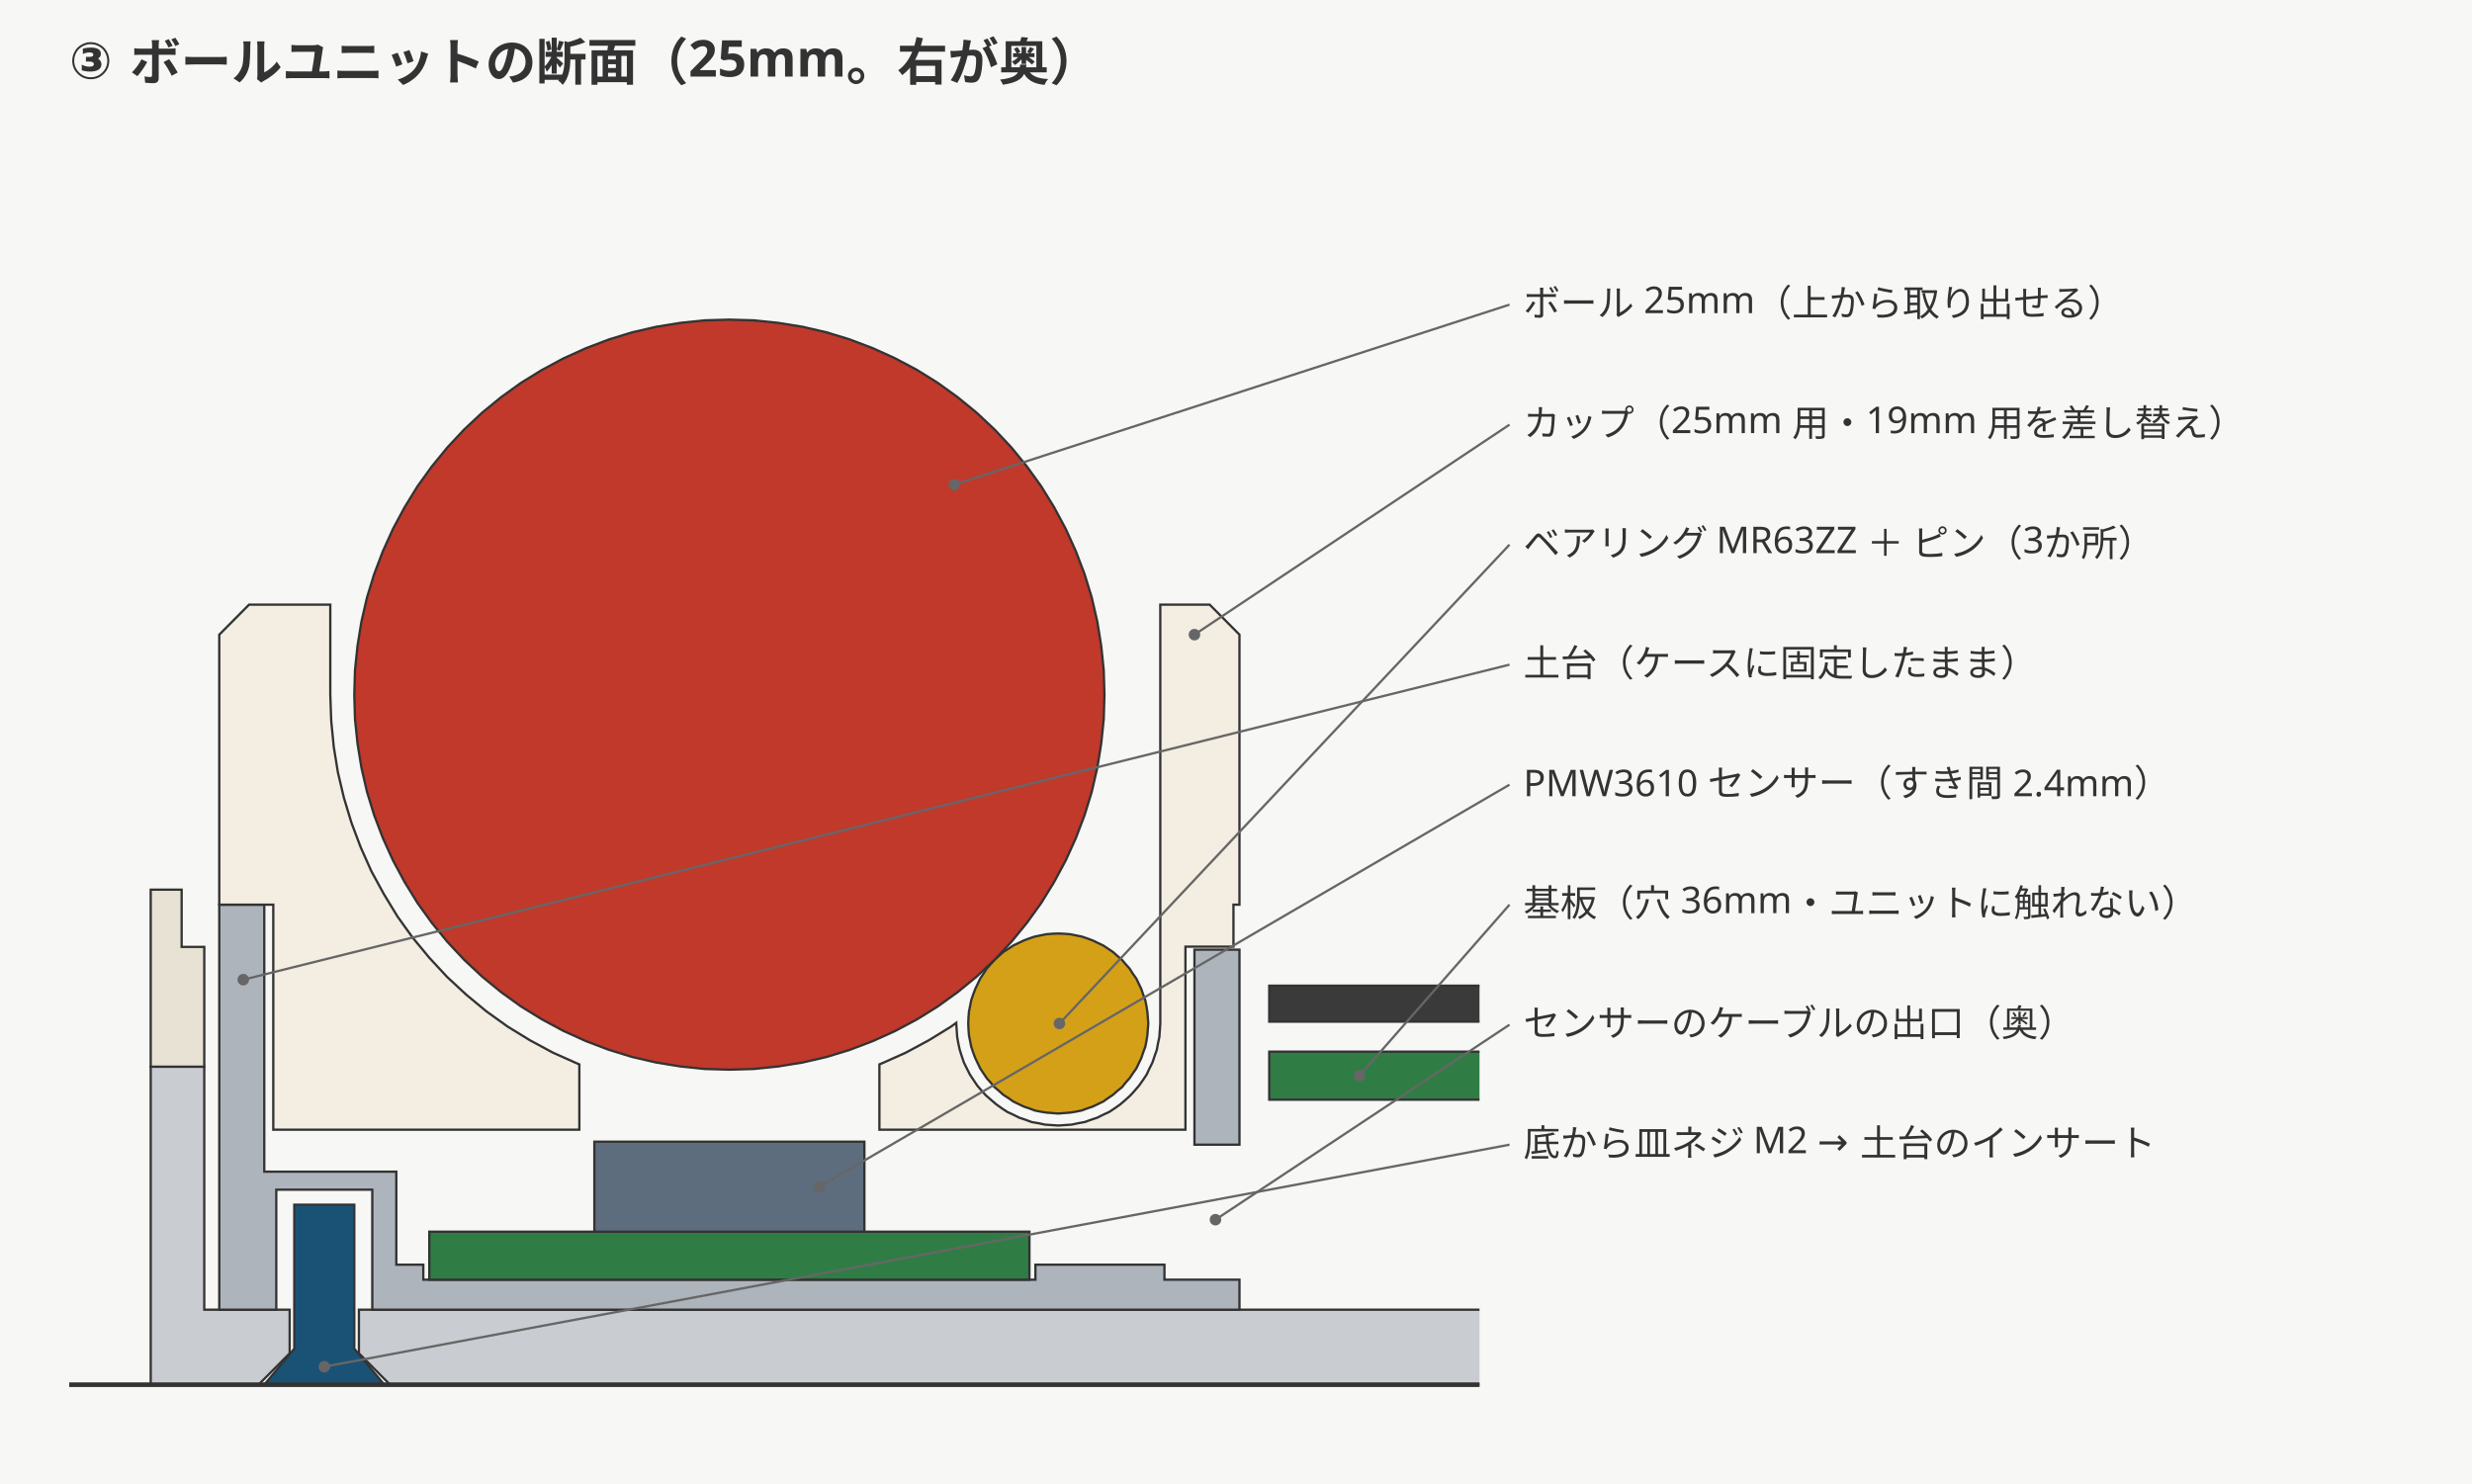
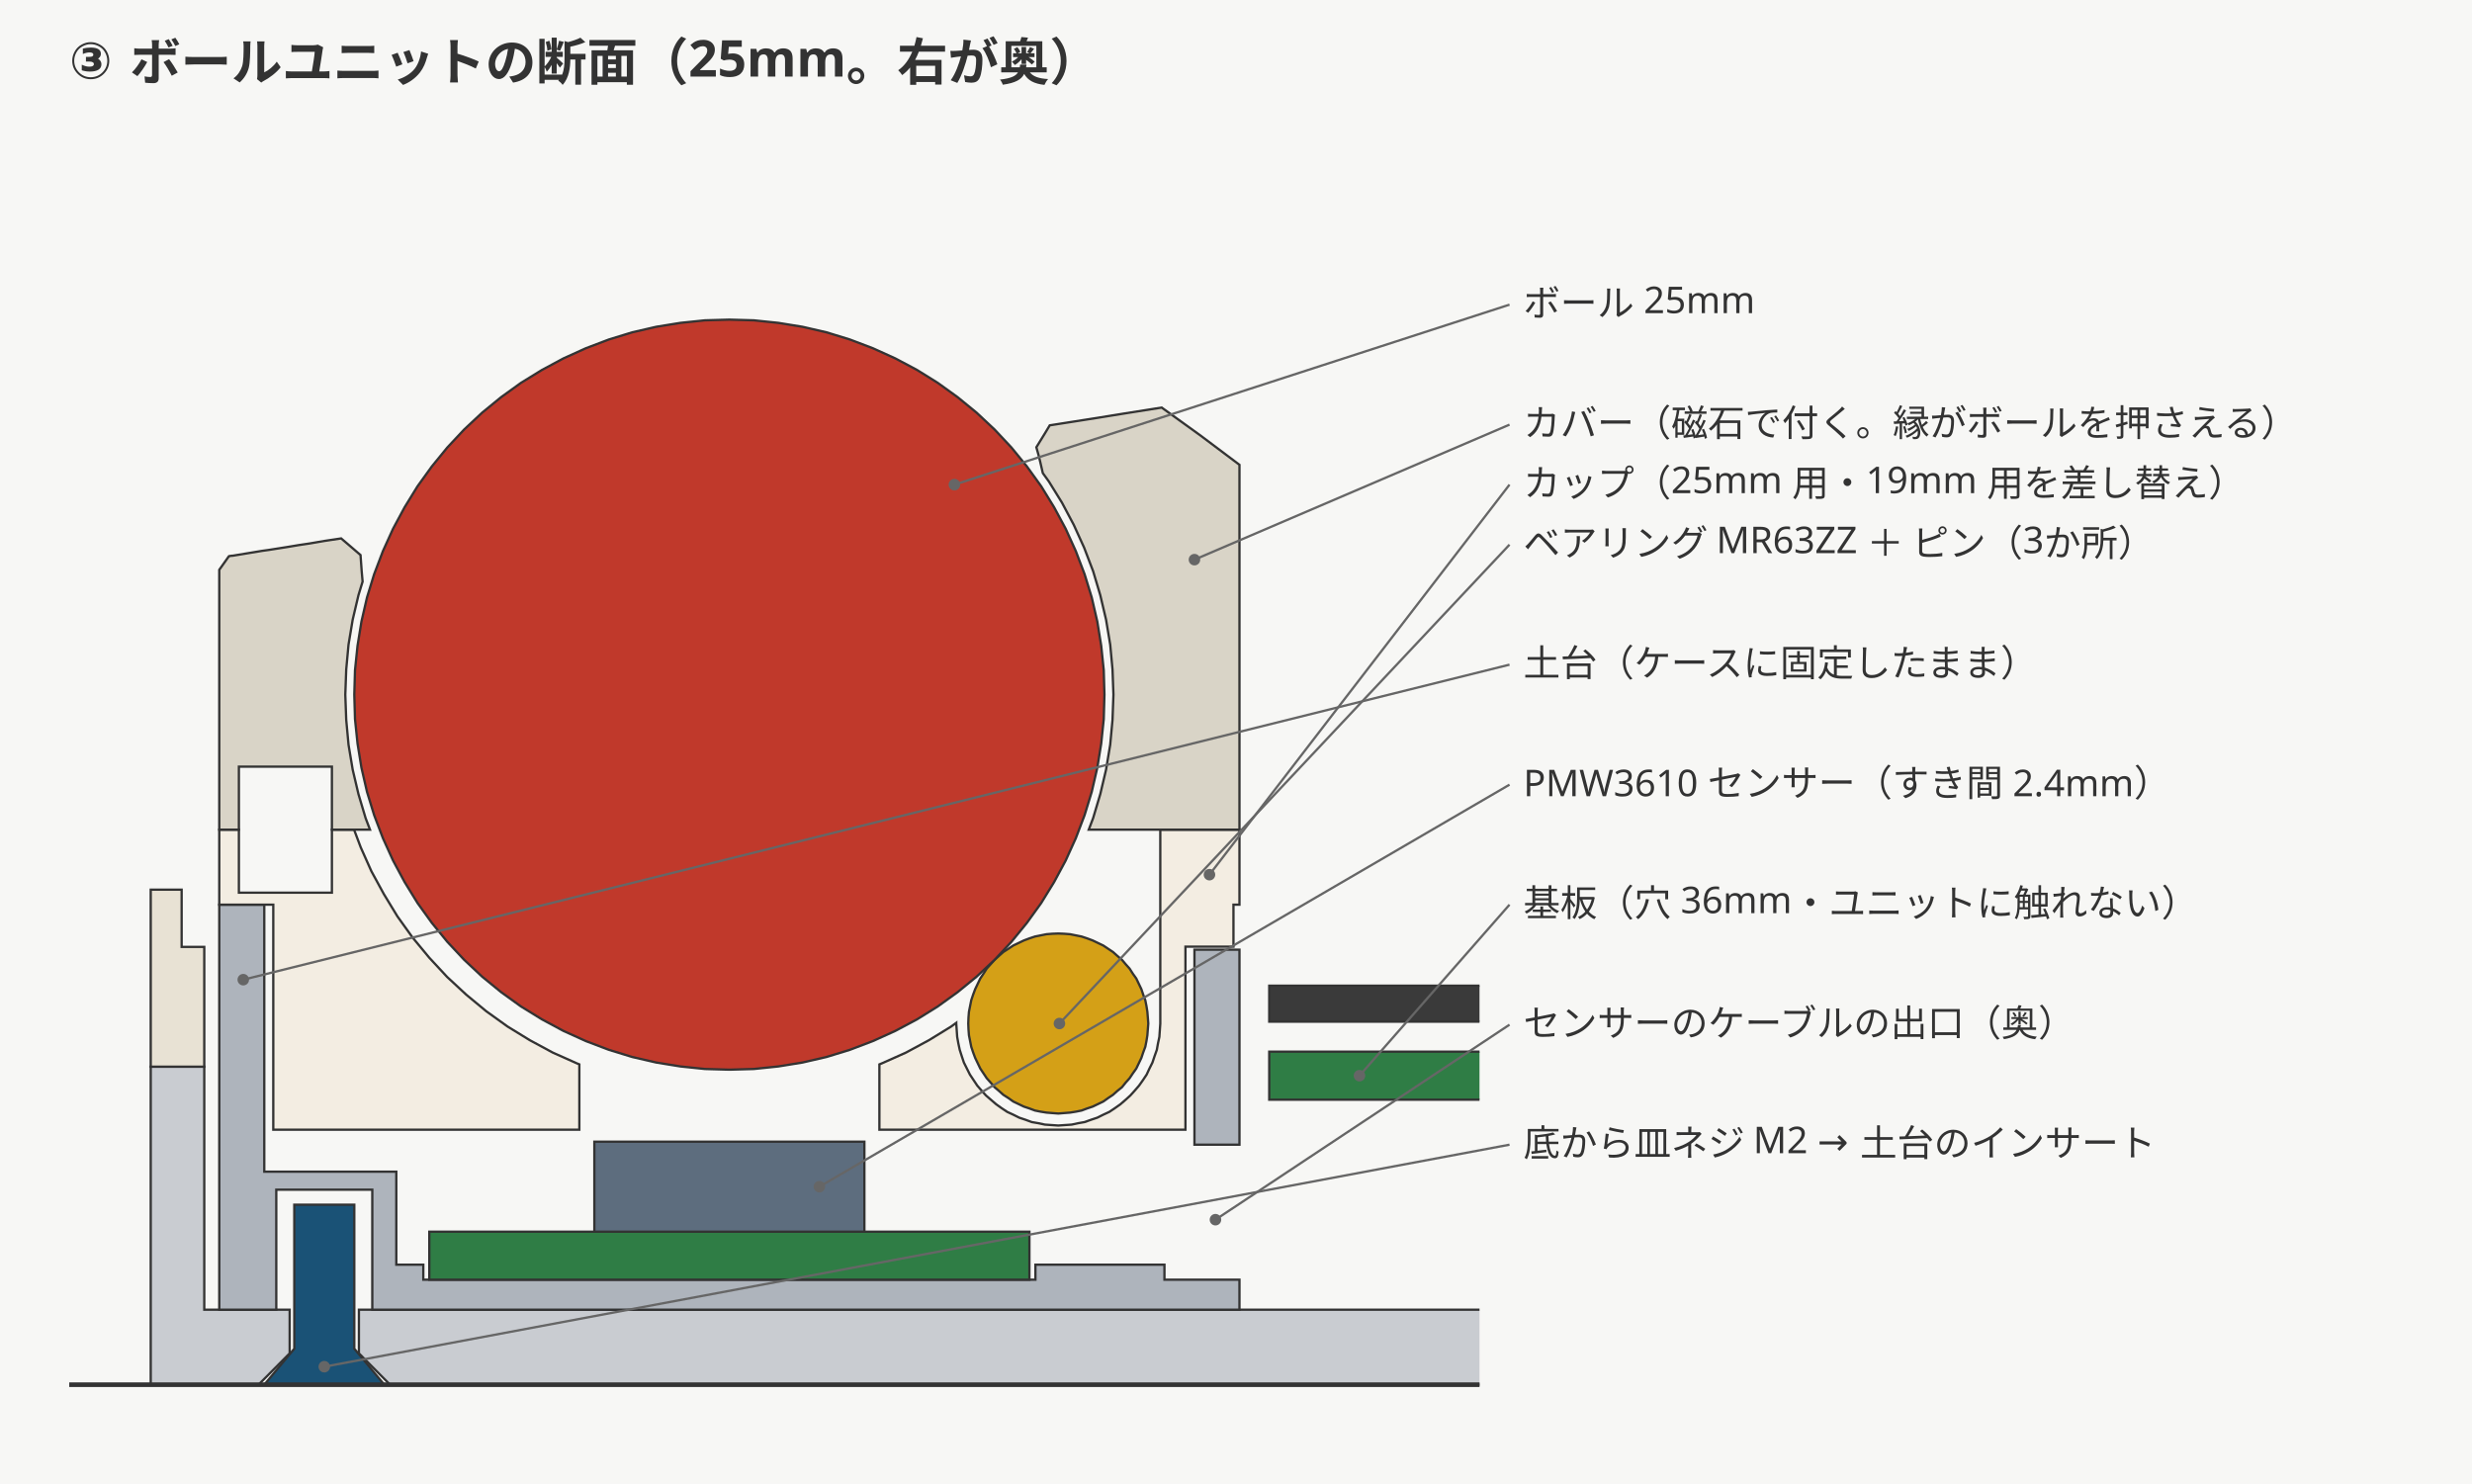
<svg xmlns="http://www.w3.org/2000/svg" width="1071" height="643" viewBox="0 0 1071 643" font-family="IPAPGothic, IPAGothic, sans-serif">
  <rect width="100%" height="100%" fill="#f7f7f5" />
  <text x="30" y="34" font-size="22" font-weight="bold" fill="#333">③ ボールユニットの断面（25mm。右が奥）</text>
  <clipPath id="wx209">
    <rect x="30" y="80" width="611" height="533" />
  </clipPath>
  <g clip-path="url(#wx209)">
    <path d="M125.5,586.4 L125.5,567.5 L88.5,567.5 L88.5,567.5 L88.5,567.5 L88.5,462.2 L88.5,462.2 L87.9,462.2 L83.4,462.2 L82.7,462.2 L82.2,462.2 L81.7,462.2 L81.4,462.2 L81.1,462.2 L80.9,462.2 L80.9,462.2 L80.5,462.2 L80.4,462.2 L80.3,462.2 L80.3,462.2 L80.0,462.2 L80.0,462.2 L79.6,462.2 L74.1,462.2 L73.4,462.2 L69.4,462.2 L69.0,462.2 L66.5,462.2 L66.2,462.2 L65.3,462.2 L65.3,462.2 L65.3,474.2 L65.3,600.0 L65.3,600.0 L66.2,600.0 L66.5,600.0 L69.0,600.0 L69.1,600.0 L69.1,600.0 L69.2,600.0 L69.3,600.0 L69.4,600.0 L69.5,600.0 L69.6,600.0 L69.9,600.0 L70.3,600.0 L73.1,600.0 L73.7,600.0 L74.5,600.0 L75.5,600.0 L79.1,600.0 L80.2,600.0 L81.5,600.0 L85.8,600.0 L87.3,600.0 L88.8,600.0 L90.4,600.0 L95.3,600.0 L97.0,600.0 L98.7,600.0 L100.3,600.0 L105.9,600.0 L107.5,600.0 L112.0,600.0 Z" fill="#c9ccd1" stroke="#333" stroke-width="1" fill-rule="evenodd" />
    <path d="M1185.9,588.0 L1185.9,462.2 L1185.0,462.2 L1184.9,462.2 L1182.5,462.2 L1182.2,462.2 L1178.2,462.2 L1177.7,462.2 L1172.3,462.2 L1171.6,462.2 L1168.8,462.2 L1168.6,462.2 L1168.3,462.2 L1167.7,462.2 L1166.9,462.2 L1165.9,462.2 L1165.1,462.2 L1163.9,462.2 L1162.6,462.2 L1161.1,462.2 L1159.5,462.2 L1157.8,462.2 L1157.0,462.2 L1155.3,462.2 L1153.5,462.2 L1151.7,462.2 L1149.9,462.2 L1148.2,462.2 L1147.4,462.2 L1145.8,462.2 L1144.3,462.2 L1142.9,462.2 L1141.9,462.2 L1140.7,462.2 L1139.7,462.2 L1138.9,462.2 L1138.3,462.2 L1137.9,462.2 L1137.7,462.2 L1134.8,462.2 L1134.5,462.2 L1134.3,462.2 L1134.2,462.2 L1134.2,462.2 L1133.5,462.2 L1133.5,462.2 L1132.5,462.2 L1122.1,462.2 L1120.9,462.2 L1120.9,486.4 L1120.9,486.4 L1120.9,489.5 L1120.9,558.6 L1120.9,567.5 L730.3,567.5 L727.7,567.5 L725.2,567.5 L722.6,567.5 L720.2,567.5 L717.9,567.5 L715.9,567.5 L714.0,567.5 L712.4,567.5 L711.1,567.5 L544.7,567.5 L535.9,567.5 L527.5,567.5 L519.5,567.5 L511.8,567.5 L504.5,567.5 L497.5,567.5 L491.0,567.5 L484.8,567.5 L479.1,567.5 L473.7,567.5 L468.8,567.5 L464.3,567.5 L460.3,567.5 L456.8,567.5 L453.7,567.5 L451.1,567.5 L419.4,567.5 L384.9,567.5 L347.0,567.5 L305.5,567.5 L259.6,567.5 L208.8,567.5 L194.3,567.5 L193.1,567.5 L191.0,567.5 L188.1,567.5 L184.4,567.5 L179.9,567.5 L174.7,567.5 L168.8,567.5 L162.4,567.5 L155.5,567.5 L155.5,586.4 L169.0,600.0 L176.4,600.0 L179.1,600.0 L193.1,600.0 L195.6,600.0 L195.7,600.0 L196.1,600.0 L199.2,600.0 L199.5,600.0 L200.4,600.0 L209.7,600.0 L211.0,600.0 L213.0,600.0 L215.4,600.0 L218.4,600.0 L227.5,600.0 L230.9,600.0 L234.7,600.0 L243.8,600.0 L340.9,600.0 L343.2,600.0 L345.7,600.0 L348.3,600.0 L351.1,600.0 L353.9,600.0 L356.7,600.0 L359.4,600.0 L362.0,600.0 L364.5,600.0 L366.7,600.0 L368.6,600.0 L370.2,600.0 L371.5,600.0 L372.4,600.0 L373.0,600.0 L373.2,600.0 L373.6,600.0 L374.6,600.0 L375.8,600.0 L377.2,600.0 L378.8,600.0 L380.5,600.0 L382.3,600.0 L384.2,600.0 L434.8,600.0 L436.0,600.0 L437.6,600.0 L439.7,600.0 L442.2,600.0 L445.0,600.0 L448.0,600.0 L451.3,600.0 L454.8,600.0 L458.4,600.0 L462.0,600.0 L465.6,600.0 L469.1,600.0 L472.5,600.0 L694.0,600.0 L829.8,600.0 L918.6,600.0 L923.2,600.0 L928.8,600.0 L935.2,600.0 L942.4,600.0 L950.2,600.0 L950.4,600.0 L958.7,600.0 L958.9,600.0 L967.5,600.0 L967.7,600.0 L976.4,600.0 L976.6,600.0 L985.3,600.0 L985.5,600.0 L994.0,600.0 L994.2,600.0 L1002.5,600.0 L1002.7,600.0 L1010.5,600.0 L1010.7,600.0 L1010.9,600.0 L1018.1,600.0 L1024.6,600.0 L1024.8,600.0 L1030.5,600.0 L1030.7,600.0 L1030.9,600.0 L1031.1,600.0 L1035.8,600.0 L1039.6,600.0 L1042.3,600.0 L1042.5,600.0 L1042.6,600.0 L1042.6,600.0 L1043.2,600.0 L1045.0,600.0 L1045.6,600.0 L1058.0,600.0 L1060.7,600.0 L1074.7,600.0 L1077.3,600.0 L1090.6,600.0 L1093.0,600.0 L1105.6,600.0 L1107.8,600.0 L1119.6,600.0 L1120.7,600.0 L1120.8,600.0 L1121.5,600.0 L1121.6,600.0 L1121.8,600.0 L1122.1,600.0 L1125.3,600.0 L1125.6,600.0 L1126.3,600.0 L1127.5,600.0 L1129.0,600.0 L1131.0,600.0 L1131.8,600.0 L1134.0,600.0 L1134.6,600.0 L1137.1,600.0 L1139.9,600.0 L1143.0,600.0 L1143.4,600.0 L1146.6,600.0 L1149.9,600.0 L1153.4,600.0 L1153.7,600.0 L1157.1,600.0 L1160.5,600.0 L1163.8,600.0 L1164.1,600.0 L1167.2,600.0 L1170.1,600.0 L1170.5,600.0 L1173.0,600.0 L1175.3,600.0 L1177.1,600.0 L1177.6,600.0 L1179.0,600.0 L1180.1,600.0 L1180.7,600.0 L1180.9,600.0 L1182.2,600.0 L1182.5,600.0 L1184.9,600.0 L1185.0,600.0 L1185.9,600.0 Z" fill="#c9ccd1" stroke="#333" stroke-width="1" fill-rule="evenodd" />
    <path d="M88.5,410.3 L88.5,410.3 L78.7,410.3 L78.7,385.5 L74.1,385.5 L73.4,385.5 L69.4,385.5 L69.0,385.5 L66.5,385.5 L66.2,385.5 L65.3,385.5 L65.3,385.5 L65.3,392.2 L65.3,462.2 L65.3,462.2 L66.2,462.2 L66.5,462.2 L69.0,462.2 L69.4,462.2 L73.4,462.2 L74.1,462.2 L79.6,462.2 L80.3,462.2 L80.4,462.2 L81.1,462.2 L81.1,462.2 L81.4,462.2 L82.5,462.2 L82.5,462.2 L82.6,462.2 L87.2,462.2 L87.4,462.2 L87.6,462.2 L88.0,462.2 L88.5,462.2 Z" fill="#e8e2d4" stroke="#333" stroke-width="1" fill-rule="evenodd" />
    <path d="M1185.9,455.5 L1185.9,385.5 L1185.0,385.5 L1184.9,385.5 L1182.5,385.5 L1182.2,385.5 L1178.2,385.5 L1177.7,385.5 L1172.3,385.5 L1171.6,385.5 L1164.9,385.5 L1163.9,385.5 L1156.0,385.5 L1154.8,385.5 L1145.8,385.5 L1144.3,385.5 L1134.3,385.5 L1132.5,385.5 L1132.3,385.5 L1130.6,385.5 L1130.6,407.2 L1130.6,410.3 L1130.6,410.3 L1126.1,410.3 L1125.1,410.3 L1120.9,410.3 L1120.9,432.2 L1120.9,449.2 L1120.9,456.5 L1120.9,462.2 L1121.5,462.2 L1126.4,462.2 L1141.2,462.2 L1141.3,462.2 L1141.6,462.2 L1142.1,462.2 L1142.7,462.2 L1143.8,462.2 L1144.6,462.2 L1145.4,462.2 L1146.5,462.2 L1147.4,462.2 L1148.5,462.2 L1149.7,462.2 L1150.9,462.2 L1152.2,462.2 L1153.5,462.2 L1154.8,462.2 L1155.7,462.2 L1157.0,462.2 L1158.2,462.2 L1159.4,462.2 L1160.5,462.2 L1161.5,462.2 L1162.3,462.2 L1163.0,462.2 L1163.6,462.2 L1164.0,462.2 L1164.3,462.2 L1164.3,462.2 L1165.1,462.2 L1169.2,462.2 L1171.6,462.2 L1172.3,462.2 L1177.7,462.2 L1178.2,462.2 L1182.2,462.2 L1182.5,462.2 L1184.9,462.2 L1185.0,462.2 L1185.9,462.2 Z" fill="#e8e2d4" stroke="#333" stroke-width="1" fill-rule="evenodd" />
    <path d="M1111.1,474.1 L1111.1,455.7 L720.7,455.7 L716.7,455.7 L712.9,455.7 L709.1,455.7 L705.5,455.7 L698.7,455.7 L692.4,455.7 L686.7,455.7 L681.7,455.7 L679.5,455.7 L677.4,455.7 L675.6,455.7 L673.9,455.7 L657.5,455.7 L645.3,455.7 L630.5,455.7 L612.7,455.7 L591.6,455.7 L566.7,455.7 L549.9,455.7 L549.9,464.2 L549.9,476.5 L566.7,476.5 L591.6,476.5 L612.7,476.5 L630.5,476.5 L645.3,476.5 L657.5,476.5 L673.9,476.5 L675.6,476.5 L677.4,476.5 L679.5,476.5 L681.7,476.5 L686.7,476.5 L692.4,476.5 L698.7,476.5 L705.5,476.5 L709.1,476.5 L712.9,476.5 L716.7,476.5 L720.7,476.5 L1111.1,476.5 Z" fill="#2f7d45" stroke="#333" stroke-width="1" fill-rule="evenodd" />
    <path d="M1114.4,436.0 L1114.4,427.1 L1111.6,427.1 L1111.3,427.1 L1110.7,427.1 L1108.1,427.1 L1104.4,427.1 L1102.2,427.1 L1099.8,427.1 L1092.9,427.1 L1010.6,427.1 L979.3,427.1 L735.8,427.1 L653.5,427.1 L621.6,427.1 L620.0,427.1 L617.4,427.1 L613.4,427.1 L611.4,427.1 L605.3,427.1 L603.2,427.1 L593.2,427.1 L574.4,427.1 L571.8,427.1 L549.9,427.1 L549.9,432.2 L549.9,442.7 L571.8,442.7 L574.4,442.7 L593.2,442.7 L603.2,442.7 L605.3,442.7 L611.4,442.7 L613.4,442.7 L617.4,442.7 L620.0,442.7 L621.6,442.7 L653.5,442.7 L735.8,442.7 L979.3,442.7 L1010.6,442.7 L1092.9,442.7 L1099.8,442.7 L1102.2,442.7 L1104.4,442.7 L1108.1,442.7 L1110.7,442.7 L1111.3,442.7 L1111.6,442.7 L1114.4,442.7 Z" fill="#3a3a3a" stroke="#333" stroke-width="1" fill-rule="evenodd" />
    <path d="M119.7,515.5 L161.3,515.5 L161.3,567.5 L537.0,567.5 L537.0,554.5 L525.0,554.5 L504.5,554.5 L504.5,551.2 L504.5,548.0 L484.7,548.0 L479.7,548.0 L470.1,548.0 L448.6,548.0 L448.6,551.2 L448.6,554.5 L316.0,554.5 L183.4,554.5 L183.4,551.2 L183.4,548.0 L171.7,548.0 L171.7,507.7 L114.5,507.7 L114.5,392.0 L95.0,392.0 L95.0,567.5 L119.7,567.5 Z" fill="#aeb4bc" stroke="#333" stroke-width="1" fill-rule="evenodd" />
    <path d="M537.0,411.5 L517.5,411.5 L517.5,496.0 L525.0,496.0 L526.4,496.0 L537.0,496.0 Z" fill="#aeb4bc" stroke="#333" stroke-width="1" fill-rule="evenodd" />
-     <path d="M251.0,461.2 L249.8,460.7 L239.5,456.1 L229.5,450.7 L219.9,444.8 L210.7,438.2 L202.0,431.0 L193.7,423.3 L186.0,415.0 L178.8,406.3 L172.2,397.1 L166.3,387.4 L160.9,377.5 L156.3,367.2 L152.3,356.6 L149.0,345.7 L146.4,334.7 L144.6,323.6 L143.5,312.3 L143.1,301.0 L143.1,262.0 L107.9,262.0 L95.0,275.0 L95.0,392.0 L118.4,392.0 L118.4,489.5 L251.0,489.5 Z" fill="#f3ede2" stroke="#333" stroke-width="1" fill-rule="evenodd" />
-     <path d="M513.6,410.2 L534.4,410.2 L534.4,401.1 L534.4,392.0 L537.0,392.0 L537.0,275.0 L524.1,262.0 L502.7,262.0 L502.7,352.7 L502.7,443.5 L502.5,446.4 L502.3,449.3 L501.7,452.1 L501.2,454.9 L500.2,457.7 L499.3,460.4 L498.0,463.0 L496.8,465.6 L495.2,468.0 L493.5,470.4 L491.6,472.6 L489.7,474.7 L487.6,476.6 L485.4,478.5 L483.0,480.2 L480.6,481.8 L478.0,483.0 L475.4,484.3 L472.7,485.2 L469.9,486.2 L467.1,486.7 L464.3,487.3 L461.4,487.5 L458.5,487.7 L455.6,487.5 L452.7,487.3 L449.9,486.7 L447.0,486.2 L444.3,485.2 L441.6,484.3 L439.0,483.0 L436.4,481.8 L434.0,480.2 L431.6,478.5 L429.4,476.6 L427.2,474.7 L425.3,472.6 L423.4,470.4 L421.8,468.0 L420.2,465.6 L418.9,463.0 L417.6,460.4 L416.7,457.7 L415.8,454.9 L415.2,452.1 L414.7,449.3 L414.5,446.4 L414.3,443.5 L414.3,443.2 L412.1,444.8 L402.5,450.7 L392.5,456.1 L382.2,460.7 L381.0,461.2 L381.0,489.5 L513.6,489.5 Z" fill="#f3ede2" stroke="#333" stroke-width="1" fill-rule="evenodd" />
+     <path d="M251.0,461.2 L249.8,460.7 L239.5,456.1 L229.5,450.7 L219.9,444.8 L210.7,438.2 L202.0,431.0 L193.7,423.3 L186.0,415.0 L178.8,406.3 L172.2,397.1 L166.3,387.4 L160.9,377.5 L156.3,367.2 L153.4,359.5 L143.8,359.5 L143.8,386.8 L103.5,386.8 L103.5,359.5 L95.0,359.5 L95.0,392.0 L118.4,392.0 L118.4,489.5 L251.0,489.5 Z" fill="#f3ede2" stroke="#333" stroke-width="1" fill-rule="evenodd" />
+     <path d="M513.6,410.2 L534.4,410.2 L534.4,401.1 L534.4,392.0 L537.0,392.0 L537.0,359.5 L502.7,359.5 L502.7,401.5 L502.7,443.5 L502.5,446.4 L502.3,449.3 L501.7,452.1 L501.2,454.9 L500.2,457.7 L499.3,460.4 L498.0,463.0 L496.8,465.6 L495.2,468.0 L493.5,470.4 L491.6,472.6 L489.7,474.7 L487.6,476.6 L485.4,478.5 L483.0,480.2 L480.6,481.8 L478.0,483.0 L475.4,484.3 L472.7,485.2 L469.9,486.2 L467.1,486.7 L464.3,487.3 L461.4,487.5 L458.5,487.7 L455.6,487.5 L452.7,487.3 L449.9,486.7 L447.0,486.2 L444.3,485.2 L441.6,484.3 L439.0,483.0 L436.4,481.8 L434.0,480.2 L431.6,478.5 L429.4,476.6 L427.2,474.7 L425.3,472.6 L423.4,470.4 L421.8,468.0 L420.2,465.6 L418.9,463.0 L417.6,460.4 L416.7,457.7 L415.8,454.9 L415.2,452.1 L414.7,449.3 L414.5,446.4 L414.3,443.5 L414.3,443.2 L412.1,444.8 L402.5,450.7 L392.5,456.1 L382.2,460.7 L381.0,461.2 L381.0,489.5 L513.6,489.5 Z" fill="#f3ede2" stroke="#333" stroke-width="1" fill-rule="evenodd" />
    <path d="M446.0,544.1 L446.0,533.7 L316.0,533.7 L186.0,533.7 L186.0,544.1 L186.0,554.5 L316.0,554.5 L446.0,554.5 Z" fill="#2f7d45" stroke="#333" stroke-width="1" fill-rule="evenodd" />
    <path d="M374.5,514.2 L374.5,494.7 L316.0,494.7 L257.5,494.7 L257.5,514.2 L257.5,533.7 L316.0,533.7 L374.5,533.7 Z" fill="#5d6d7e" stroke="#333" stroke-width="1" fill-rule="evenodd" />
    <path d="M461.0,482.3 L463.6,482.1 L466.1,481.7 L468.6,481.2 L471.0,480.3 L473.4,479.5 L475.7,478.4 L478.0,477.3 L480.1,475.8 L482.2,474.4 L484.1,472.7 L486.1,471.1 L487.7,469.1 L489.4,467.2 L490.8,465.1 L492.3,463.0 L493.4,460.7 L494.5,458.4 L495.3,456.0 L496.2,453.6 L496.7,451.1 L497.1,448.6 L497.3,446.0 L497.5,443.5 L497.3,440.9 L497.1,438.4 L496.7,435.9 L496.2,433.4 L495.3,431.0 L494.5,428.6 L493.4,426.3 L492.3,424.0 L490.8,421.9 L489.4,419.7 L487.7,417.8 L486.1,415.9 L484.1,414.2 L482.2,412.5 L480.1,411.1 L478.0,409.7 L475.7,408.6 L473.4,407.5 L471.0,406.6 L468.6,405.8 L466.1,405.3 L463.6,404.8 L461.0,404.6 L458.5,404.5 L455.9,404.6 L453.4,404.8 L450.9,405.3 L448.4,405.8 L446.0,406.6 L443.6,407.5 L441.3,408.6 L439.0,409.7 L436.9,411.1 L434.7,412.5 L432.8,414.2 L430.9,415.9 L429.2,417.8 L427.5,419.7 L426.1,421.9 L424.7,424.0 L423.6,426.3 L422.5,428.6 L421.6,431.0 L420.8,433.4 L420.3,435.9 L419.8,438.4 L419.6,440.9 L419.5,443.5 L419.6,446.0 L419.8,448.6 L420.3,451.1 L420.8,453.6 L421.6,456.0 L422.5,458.4 L423.6,460.7 L424.7,463.0 L426.1,465.1 L427.5,467.2 L429.2,469.1 L430.9,471.1 L432.8,472.7 L434.7,474.4 L436.9,475.8 L439.0,477.3 L441.3,478.4 L443.6,479.5 L446.0,480.3 L448.4,481.2 L450.9,481.7 L453.4,482.1 L455.9,482.3 L458.5,482.5 Z" fill="#d4a017" stroke="#333" stroke-width="1" fill-rule="evenodd" />
    <path d="M326.6,463.2 L337.2,462.1 L347.7,460.4 L358.1,458.0 L368.2,454.9 L378.2,451.1 L387.9,446.7 L397.3,441.7 L406.3,436.1 L414.9,429.9 L423.1,423.2 L430.9,415.9 L438.2,408.1 L444.9,399.9 L451.1,391.3 L456.7,382.2 L461.7,372.9 L466.1,363.2 L469.9,353.2 L473.0,343.1 L475.4,332.7 L477.1,322.2 L478.2,311.6 L478.5,301.0 L478.2,290.4 L477.1,279.8 L475.4,269.3 L473.0,258.9 L469.9,248.8 L466.1,238.8 L461.7,229.1 L456.7,219.8 L451.1,210.7 L444.9,202.1 L438.2,193.9 L430.9,186.1 L423.1,178.8 L414.9,172.1 L406.3,165.9 L397.3,160.3 L387.9,155.3 L378.2,150.9 L368.2,147.1 L358.1,144.0 L347.7,141.6 L337.2,139.9 L326.6,138.8 L316.0,138.5 L305.4,138.8 L294.8,139.9 L284.3,141.6 L273.9,144.0 L263.8,147.1 L253.8,150.9 L244.1,155.3 L234.8,160.3 L225.7,165.9 L217.1,172.1 L208.9,178.8 L201.1,186.1 L193.8,193.9 L187.1,202.1 L180.9,210.7 L175.3,219.8 L170.3,229.1 L165.9,238.8 L162.1,248.8 L159.0,258.9 L156.6,269.3 L154.9,279.8 L153.8,290.4 L153.5,301.0 L153.8,311.6 L154.9,322.2 L156.6,332.7 L159.0,343.1 L162.1,353.2 L165.9,363.2 L170.3,372.9 L175.3,382.2 L180.9,391.3 L187.1,399.9 L193.8,408.1 L201.1,415.9 L208.9,423.2 L217.1,429.9 L225.7,436.1 L234.8,441.7 L244.1,446.7 L253.8,451.1 L263.8,454.9 L273.9,458.0 L284.3,460.4 L294.8,462.1 L305.4,463.2 L316.0,463.5 Z" fill="#c0392b" stroke="#333" stroke-width="1" fill-rule="evenodd" />
    <path d="M153.5,584.4 L153.5,522.0 L127.5,522.0 L127.5,584.4 L114.5,600.0 L166.5,600.0 Z" fill="#1a5276" stroke="#333" stroke-width="1" fill-rule="evenodd" />
+     <path d="M537.0,201.4 L520.1,188.7 L512.2,183.0 L503.3,176.6 L486.9,179.2 L475.8,181.0 L465.0,182.7 L454.8,184.3 L452.7,187.8 L449.0,193.8 L449.9,197.0 L450.6,199.8 L451.8,205.0 L454.4,208.6 L460.1,217.8 L465.2,227.4 L469.7,237.3 L473.6,247.5 L476.7,257.9 L479.2,268.5 L481.0,279.3 L482.0,290.1 L482.4,301.0 L482.0,311.9 L481.0,322.7 L479.2,333.5 L476.7,344.1 L473.6,354.5 L471.7,359.5 L537.0,359.5 Z" fill="#d9d4c7" stroke="#333" stroke-width="1" fill-rule="evenodd" />
+     <path d="M103.5,332.2 L143.8,332.2 L143.8,359.5 L160.3,359.5 L158.4,354.5 L155.3,344.1 L152.8,333.5 L151.0,322.7 L150.0,311.9 L149.6,301.0 L150.0,290.1 L151.0,279.3 L152.8,268.5 L155.3,257.9 L157.1,252.0 L156.7,247.5 L156.2,240.5 L150.5,235.6 L147.8,233.3 L140.5,234.4 L134.1,235.5 L129.4,236.2 L124.6,237.0 L116.4,238.3 L113.5,238.7 L100.8,240.8 L100.6,240.8 L100.4,240.8 L99.2,241.0 L98.9,241.4 L95.0,246.9 L95.0,327.0 L95.0,359.5 L103.5,359.5 Z" fill="#d9d4c7" stroke="#333" stroke-width="1" fill-rule="evenodd" />
  </g>
  <line x1="30" y1="600.0" x2="641.0" y2="600.0" stroke="#333" stroke-width="2" />
  <line x1="413.5" y1="210.0" x2="654.0" y2="132.0" stroke="#666" stroke-width="1" />
  <circle cx="413.5" cy="210.0" r="2.5" fill="#666" />
-   <text x="660.0" y="137.0" font-size="16" fill="#333">ボール 25mm（上から取り出せる）</text>
-   <line x1="517.5" y1="275.0" x2="654.0" y2="184.0" stroke="#666" stroke-width="1" />
-   <circle cx="517.5" cy="275.0" r="2.5" fill="#666" />
-   <text x="660.0" y="189.0" font-size="16" fill="#333">カップ（25mm 用・19mm 用を差し替え）</text>
+   <text x="660.0" y="137.0" font-size="16" fill="#333">ボール 25mm</text>
+   <line x1="517.5" y1="242.5" x2="654.0" y2="184.0" stroke="#666" stroke-width="1" />
+   <circle cx="517.5" cy="242.5" r="2.5" fill="#666" />
+   <text x="660.0" y="189.0" font-size="16" fill="#333">カバー（磁石で付く。縁がボールを押さえる）</text>
+   <line x1="524.0" y1="379.0" x2="654.0" y2="210.0" stroke="#666" stroke-width="1" />
+   <circle cx="524.0" cy="379.0" r="2.5" fill="#666" />
+   <text x="660.0" y="215.0" font-size="16" fill="#333">カップ（25mm 用・19mm 用を差し替え）</text>
  <line x1="459.0" y1="443.5" x2="654.0" y2="236.0" stroke="#666" stroke-width="1" />
  <circle cx="459.0" cy="443.5" r="2.5" fill="#666" />
  <text x="660.0" y="241.0" font-size="16" fill="#333">ベアリング MR63ZZ ＋ ピン（3か所）</text>
  <line x1="105.4" y1="424.5" x2="654.0" y2="288.0" stroke="#666" stroke-width="1" />
  <circle cx="105.4" cy="424.5" r="2.5" fill="#666" />
  <text x="660.0" y="293.0" font-size="16" fill="#333">土台（ケースに固定したまま）</text>
  <line x1="355.0" y1="514.2" x2="654.0" y2="340.0" stroke="#666" stroke-width="1" />
  <circle cx="355.0" cy="514.2" r="2.5" fill="#666" />
  <text x="660.0" y="345.0" font-size="16" fill="#333">PMW3610 センサー（すき間 2.4mm）</text>
  <line x1="589.0" y1="466.1" x2="654.0" y2="392.0" stroke="#666" stroke-width="1" />
  <circle cx="589.0" cy="466.1" r="2.5" fill="#666" />
  <text x="660.0" y="397.0" font-size="16" fill="#333">基板（穴 36mm・ユニットに触れない）</text>
  <line x1="526.6" y1="528.5" x2="654.0" y2="444.0" stroke="#666" stroke-width="1" />
  <circle cx="526.6" cy="528.5" r="2.5" fill="#666" />
  <text x="660.0" y="449.0" font-size="16" fill="#333">センサーのケーブルの出口（奥）</text>
  <line x1="140.5" y1="592.2" x2="654.0" y2="496.0" stroke="#666" stroke-width="1" />
  <circle cx="140.5" cy="592.2" r="2.5" fill="#666" />
  <text x="660.0" y="501.0" font-size="16" fill="#333">底から皿ネジ M2 → 土台のインサート</text>
</svg>
